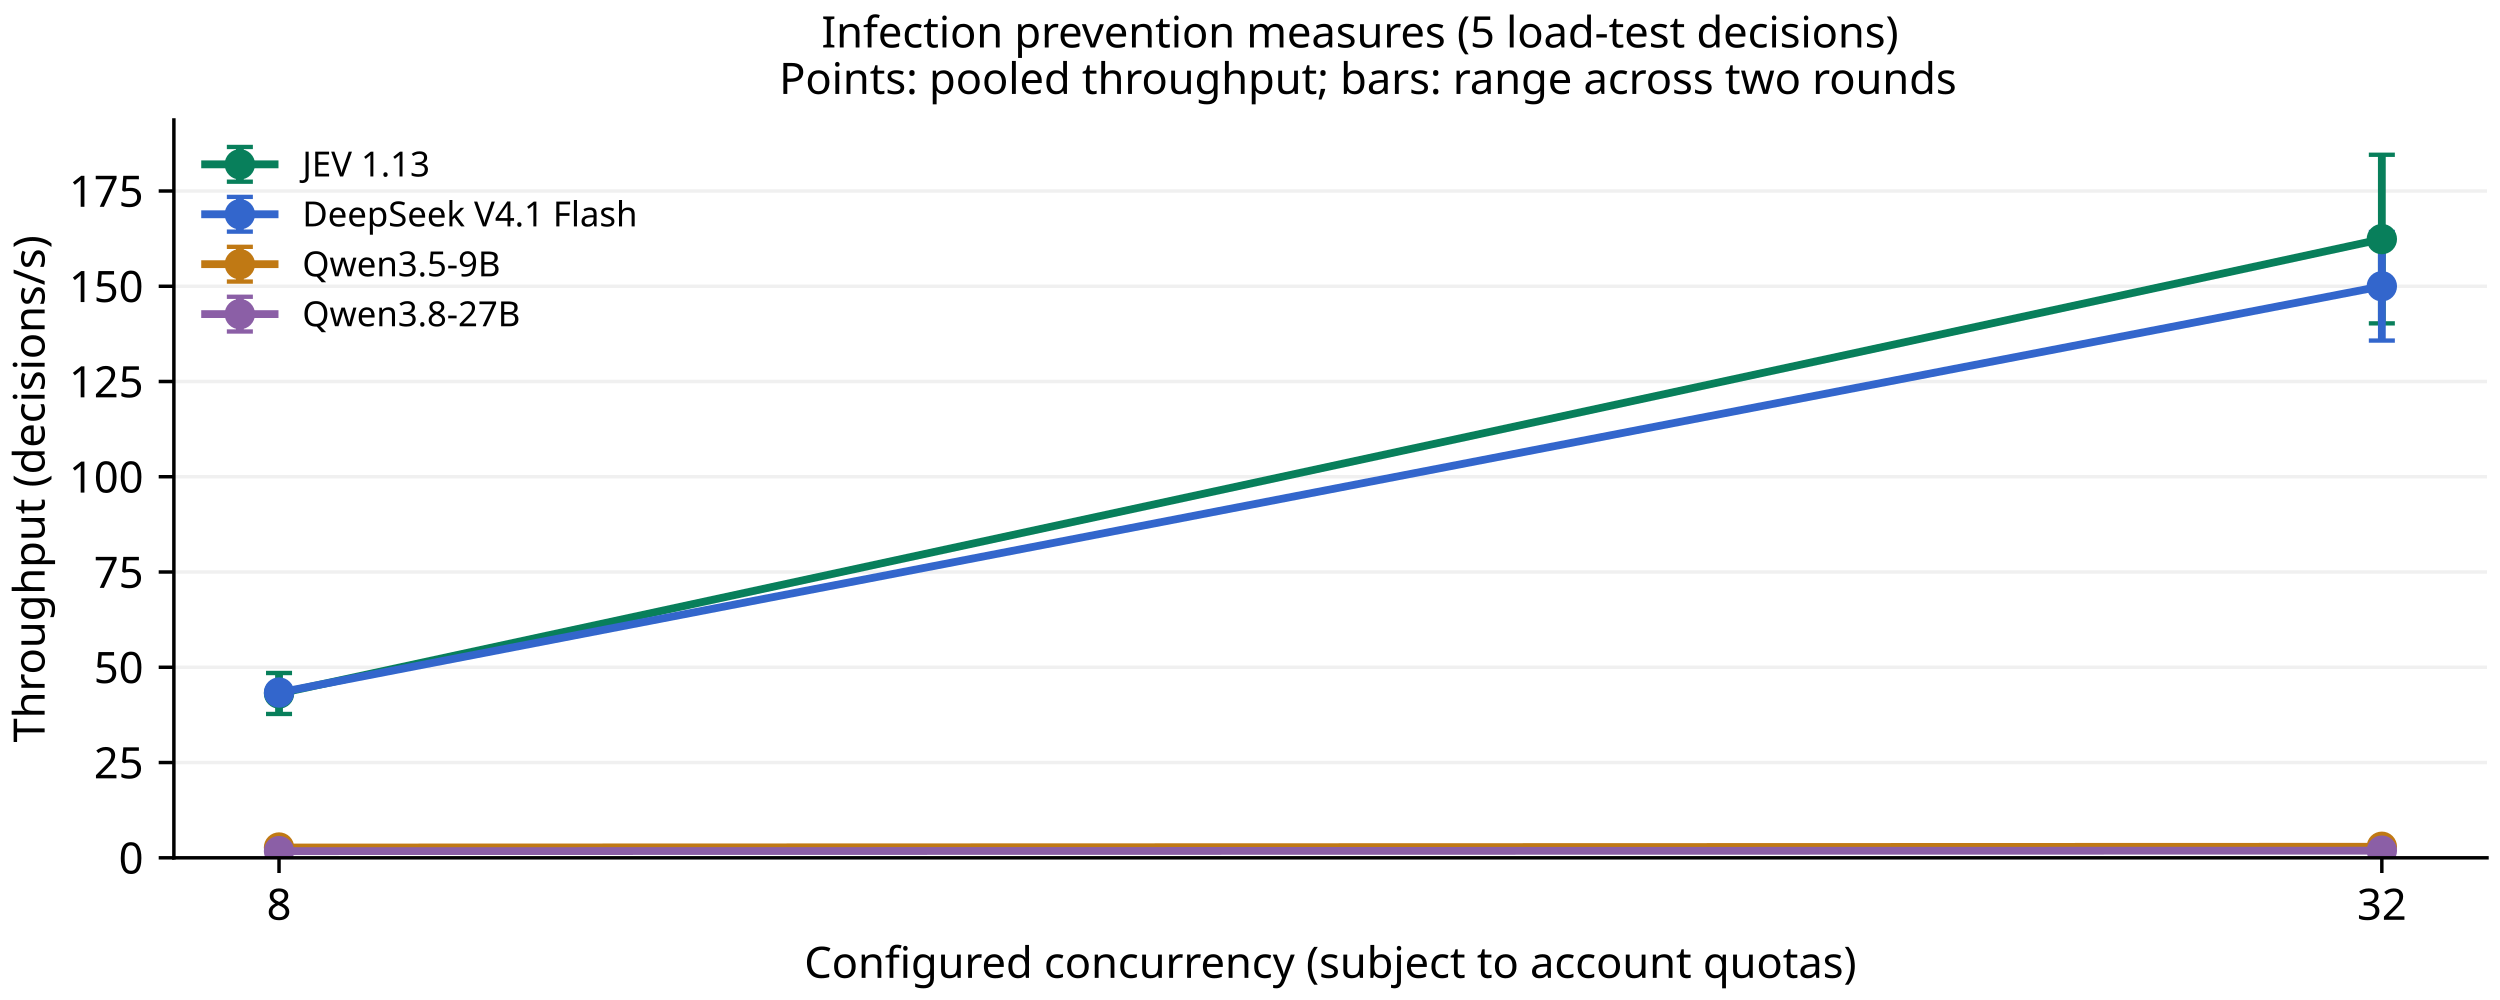
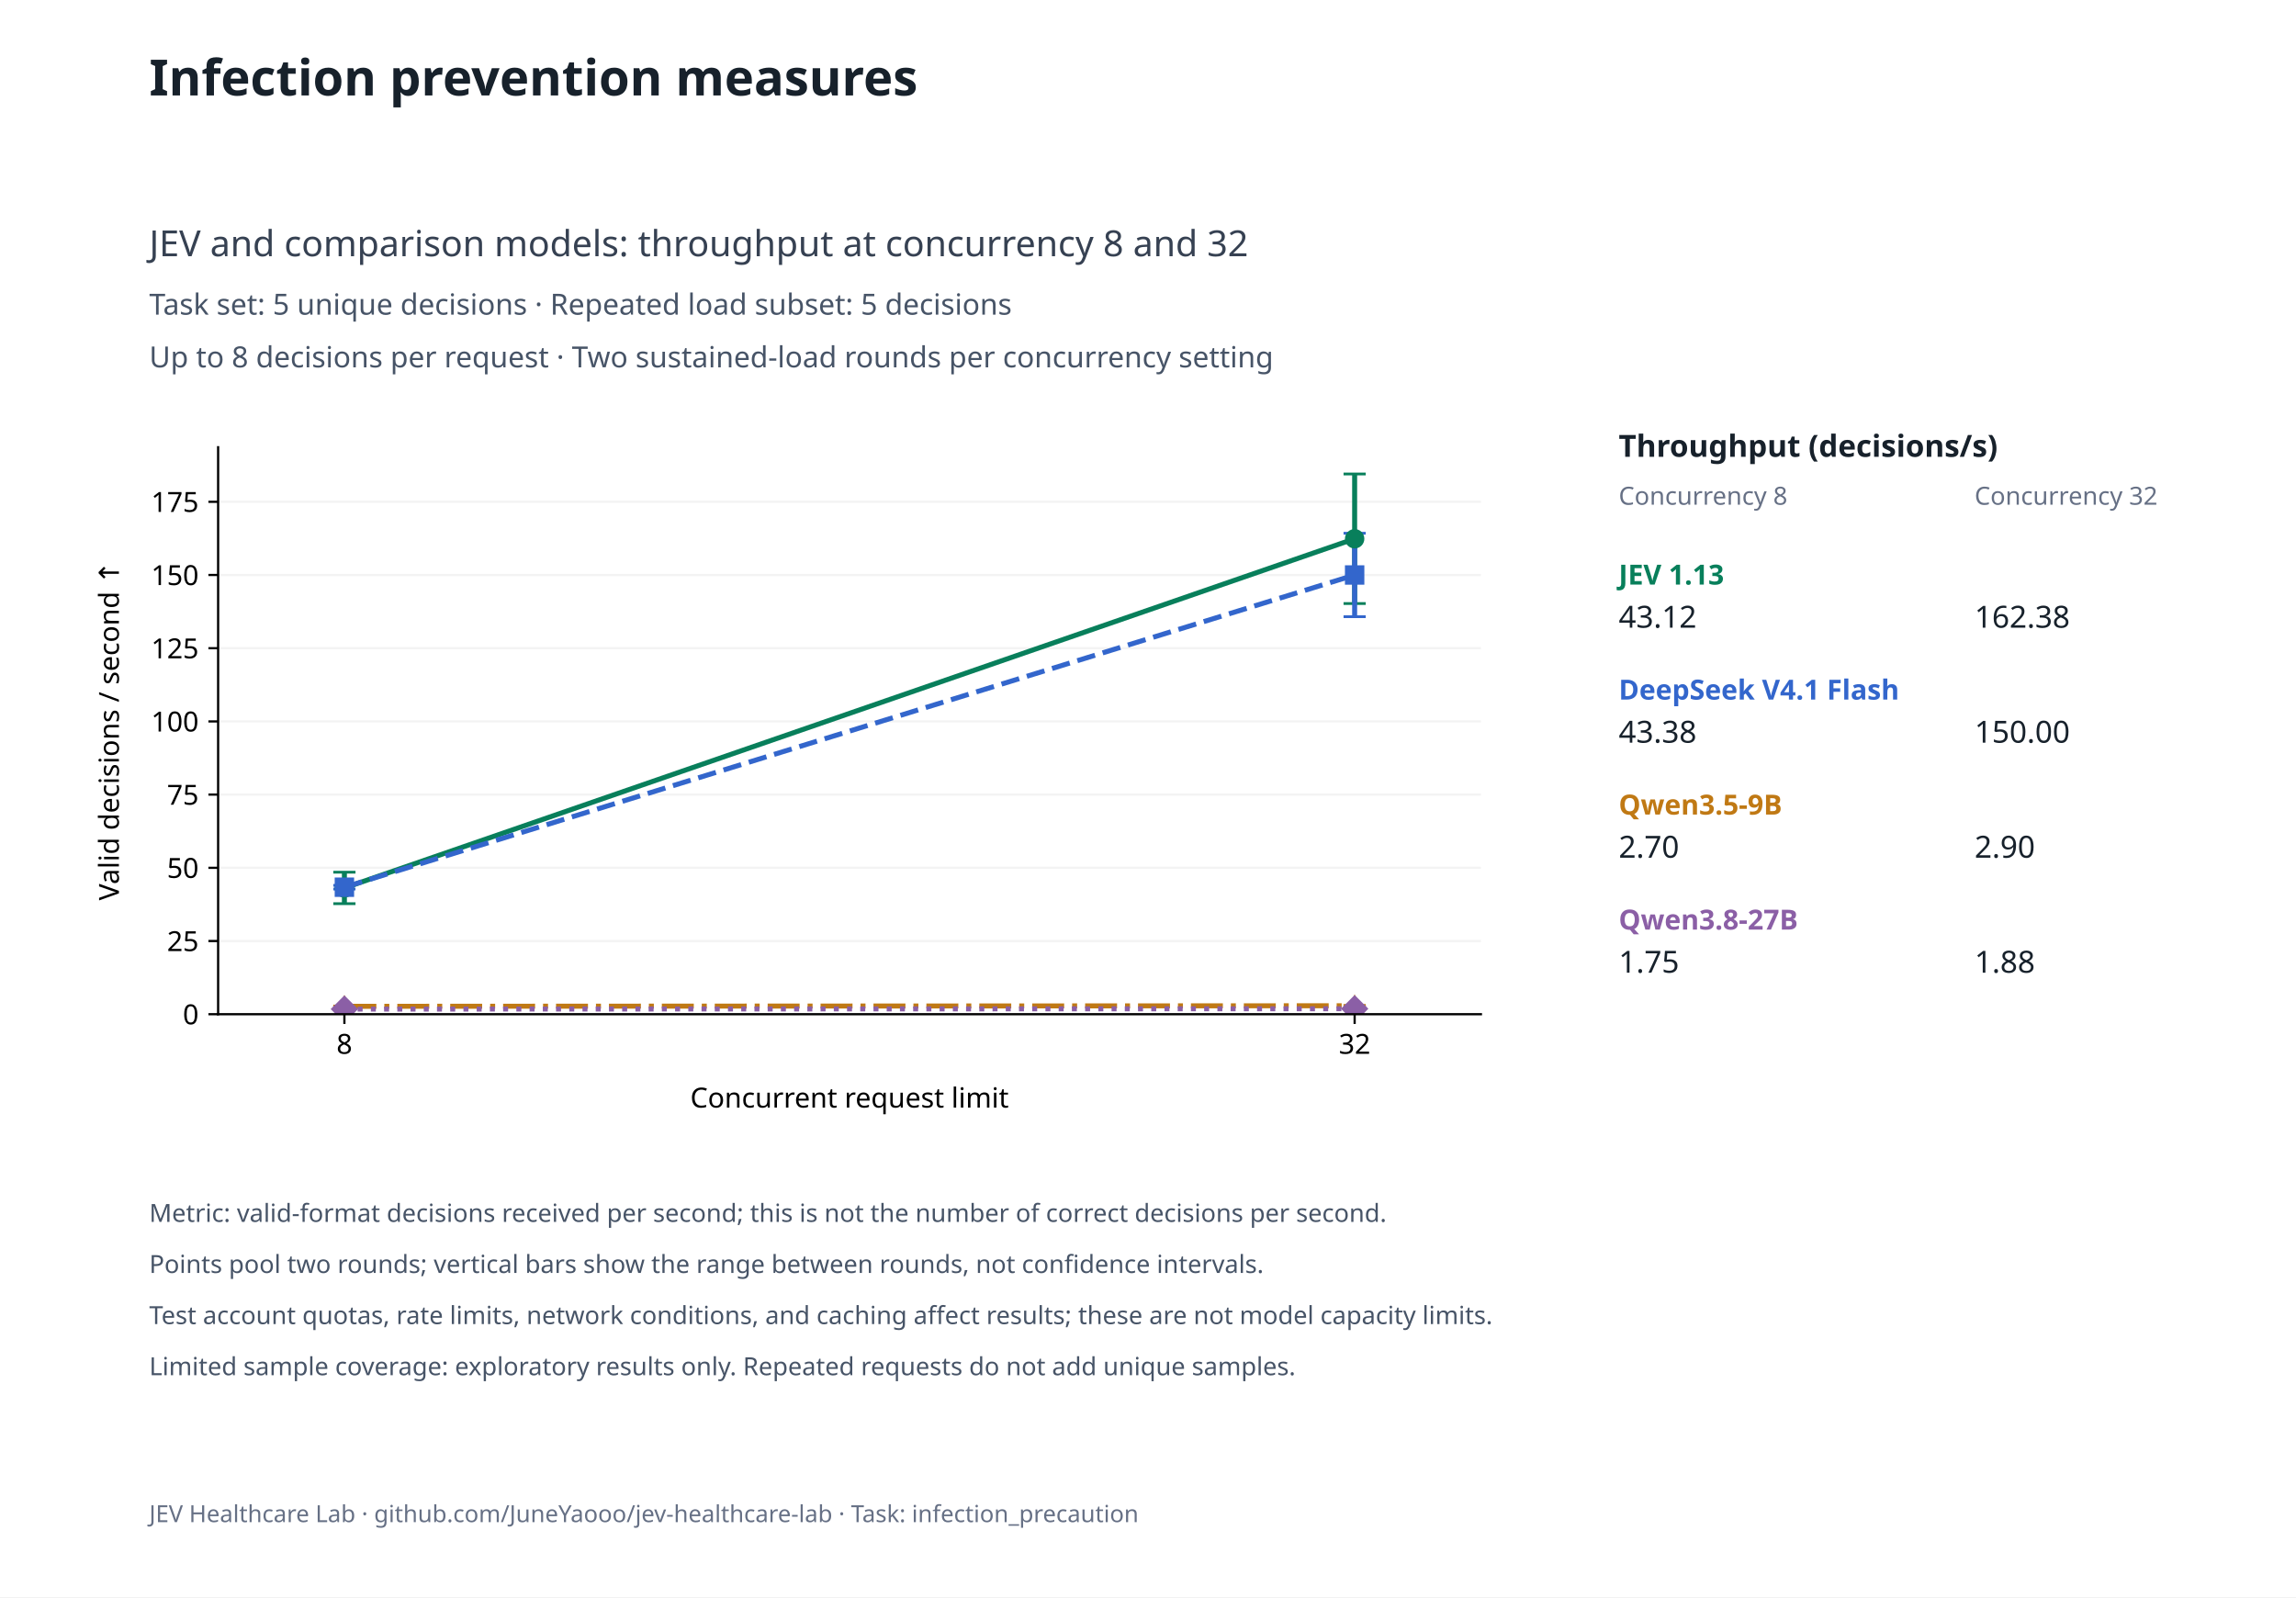
- <svg xmlns="http://www.w3.org/2000/svg" xmlns:xlink="http://www.w3.org/1999/xlink" width="576pt" height="230.4pt" viewBox="0 0 576 230.4" version="1.1">
+ <svg xmlns="http://www.w3.org/2000/svg" xmlns:xlink="http://www.w3.org/1999/xlink" width="828pt" height="576pt" viewBox="0 0 828 576" version="1.1">
  <defs>
    <style type="text/css">*{stroke-linejoin: round; stroke-linecap: butt}</style>
  </defs>
  <g id="figure_1">
    <g id="patch_1">
-       <path d="M 0 230.4 L 576 230.4 L 576 0 L 0 0 z " style="fill: #ffffff" />
+       <path d="M 0 576 L 828 576 L 828 0 L 0 0 z " style="fill: #ffffff" />
    </g>
    <g id="axes_1">
      <g id="patch_2">
-         <path d="M 40.063 197.64 L 573 197.64 L 573 27.638 L 40.063 27.638 z " style="fill: #ffffff" />
+         <path d="M 78.66 365.76 L 534.06 365.76 L 534.06 161.28 L 78.66 161.28 z " style="fill: #ffffff" />
      </g>
      <g id="matplotlib.axis_1">
        <g id="xtick_1">
          <g id="line2d_1">
            <defs>
-               <path id="m70894ef252" d="M 0 0 L 0 3.5 " style="stroke: #000000; stroke-width: 0.8" />
+               <path id="m8e0ed60542" d="M 0 0 L 0 3.5 " style="stroke: #000000; stroke-width: 0.8" />
            </defs>
            <g>
-               <use xlink:href="#m70894ef252" x="64.288" y="197.64" style="stroke: #000000; stroke-width: 0.8" />
+               <use xlink:href="#m8e0ed60542" x="124.2" y="365.76" style="stroke: #000000; stroke-width: 0.8" />
            </g>
          </g>
          <g id="text_1">
-             <text style="font-size: 10px; font-family: 'Arial Unicode MS'; text-anchor: middle" x="64.288" y="211.92" transform="rotate(-0 64.28771 211.9199)">8</text>
+             <text style="font-size: 10px; font-family: 'Arial Unicode MS'; text-anchor: middle" x="124.2" y="380.04" transform="rotate(-0 124.2 380.0403)">8</text>
          </g>
        </g>
        <g id="xtick_2">
          <g id="line2d_2">
            <g>
-               <use xlink:href="#m70894ef252" x="548.775" y="197.64" style="stroke: #000000; stroke-width: 0.8" />
+               <use xlink:href="#m8e0ed60542" x="488.52" y="365.76" style="stroke: #000000; stroke-width: 0.8" />
            </g>
          </g>
          <g id="text_2">
-             <text style="font-size: 10px; font-family: 'Arial Unicode MS'; text-anchor: middle" x="548.775" y="211.92" transform="rotate(-0 548.7754 211.9199)">32</text>
+             <text style="font-size: 10px; font-family: 'Arial Unicode MS'; text-anchor: middle" x="488.52" y="380.04" transform="rotate(-0 488.52 380.0403)">32</text>
          </g>
        </g>
        <g id="text_3">
-           <text style="font-size: 10px; font-family: 'Arial Unicode MS'; text-anchor: middle" x="306.532" y="225.3" transform="rotate(-0 306.5315 225.2998)">Configured concurrency (subject to account quotas)</text>
+           <text style="font-size: 10px; font-family: 'Arial Unicode MS'; text-anchor: middle" x="306.36" y="399.42" transform="rotate(-0 306.36 399.4202)">Concurrent request limit</text>
        </g>
      </g>
      <g id="matplotlib.axis_2">
        <g id="ytick_1">
          <g id="line2d_3">
-             <path d="M 40.063 197.64 L 573 197.64 " clip-path="url(#pd987139b87)" style="fill: none; stroke: #b0b0b0; stroke-opacity: 0.18; stroke-width: 0.8; stroke-linecap: square" />
+             <path d="M 78.66 365.76 L 534.06 365.76 " clip-path="url(#pffff6d3450)" style="fill: none; stroke: #b0b0b0; stroke-opacity: 0.16; stroke-width: 0.8; stroke-linecap: square" />
          </g>
          <g id="line2d_4">
            <defs>
-               <path id="m6ce5c34b45" d="M 0 0 L -3.5 0 " style="stroke: #000000; stroke-width: 0.8" />
+               <path id="m346a5e330f" d="M 0 0 L -3.5 0 " style="stroke: #000000; stroke-width: 0.8" />
            </defs>
            <g>
-               <use xlink:href="#m6ce5c34b45" x="40.063" y="197.64" style="stroke: #000000; stroke-width: 0.8" />
+               <use xlink:href="#m346a5e330f" x="78.66" y="365.76" style="stroke: #000000; stroke-width: 0.8" />
            </g>
          </g>
          <g id="text_4">
-             <text style="font-size: 10px; font-family: 'Arial Unicode MS'; text-anchor: end" x="33.063" y="201.28" transform="rotate(-0 33.06333 201.2797)">0</text>
+             <text style="font-size: 10px; font-family: 'Arial Unicode MS'; text-anchor: end" x="71.66" y="369.4" transform="rotate(-0 71.66 369.4001)">0</text>
          </g>
        </g>
        <g id="ytick_2">
          <g id="line2d_5">
-             <path d="M 40.063 175.691 L 573 175.691 " clip-path="url(#pd987139b87)" style="fill: none; stroke: #b0b0b0; stroke-opacity: 0.18; stroke-width: 0.8; stroke-linecap: square" />
+             <path d="M 78.66 339.36 L 534.06 339.36 " clip-path="url(#pffff6d3450)" style="fill: none; stroke: #b0b0b0; stroke-opacity: 0.16; stroke-width: 0.8; stroke-linecap: square" />
          </g>
          <g id="line2d_6">
            <g>
-               <use xlink:href="#m6ce5c34b45" x="40.063" y="175.691" style="stroke: #000000; stroke-width: 0.8" />
+               <use xlink:href="#m346a5e330f" x="78.66" y="339.36" style="stroke: #000000; stroke-width: 0.8" />
            </g>
          </g>
          <g id="text_5">
-             <text style="font-size: 10px; font-family: 'Arial Unicode MS'; text-anchor: end" x="33.063" y="179.331" transform="rotate(-0 33.06333 179.3313)">25</text>
+             <text style="font-size: 10px; font-family: 'Arial Unicode MS'; text-anchor: end" x="71.66" y="343" transform="rotate(-0 71.66 343.0003)">25</text>
          </g>
        </g>
        <g id="ytick_3">
          <g id="line2d_7">
-             <path d="M 40.063 153.743 L 573 153.743 " clip-path="url(#pd987139b87)" style="fill: none; stroke: #b0b0b0; stroke-opacity: 0.18; stroke-width: 0.8; stroke-linecap: square" />
+             <path d="M 78.66 312.96 L 534.06 312.96 " clip-path="url(#pffff6d3450)" style="fill: none; stroke: #b0b0b0; stroke-opacity: 0.16; stroke-width: 0.8; stroke-linecap: square" />
          </g>
          <g id="line2d_8">
            <g>
-               <use xlink:href="#m6ce5c34b45" x="40.063" y="153.743" style="stroke: #000000; stroke-width: 0.8" />
+               <use xlink:href="#m346a5e330f" x="78.66" y="312.96" style="stroke: #000000; stroke-width: 0.8" />
            </g>
          </g>
          <g id="text_6">
-             <text style="font-size: 10px; font-family: 'Arial Unicode MS'; text-anchor: end" x="33.063" y="157.383" transform="rotate(-0 33.06333 157.383)">50</text>
+             <text style="font-size: 10px; font-family: 'Arial Unicode MS'; text-anchor: end" x="71.66" y="316.6" transform="rotate(-0 71.66 316.6004)">50</text>
          </g>
        </g>
        <g id="ytick_4">
          <g id="line2d_9">
-             <path d="M 40.063 131.794 L 573 131.794 " clip-path="url(#pd987139b87)" style="fill: none; stroke: #b0b0b0; stroke-opacity: 0.18; stroke-width: 0.8; stroke-linecap: square" />
+             <path d="M 78.66 286.56 L 534.06 286.56 " clip-path="url(#pffff6d3450)" style="fill: none; stroke: #b0b0b0; stroke-opacity: 0.16; stroke-width: 0.8; stroke-linecap: square" />
          </g>
          <g id="line2d_10">
            <g>
-               <use xlink:href="#m6ce5c34b45" x="40.063" y="131.794" style="stroke: #000000; stroke-width: 0.8" />
+               <use xlink:href="#m346a5e330f" x="78.66" y="286.56" style="stroke: #000000; stroke-width: 0.8" />
            </g>
          </g>
          <g id="text_7">
-             <text style="font-size: 10px; font-family: 'Arial Unicode MS'; text-anchor: end" x="33.063" y="135.435" transform="rotate(-0 33.06333 135.4346)">75</text>
+             <text style="font-size: 10px; font-family: 'Arial Unicode MS'; text-anchor: end" x="71.66" y="290.201" transform="rotate(-0 71.66 290.2006)">75</text>
          </g>
        </g>
        <g id="ytick_5">
          <g id="line2d_11">
-             <path d="M 40.063 109.846 L 573 109.846 " clip-path="url(#pd987139b87)" style="fill: none; stroke: #b0b0b0; stroke-opacity: 0.18; stroke-width: 0.8; stroke-linecap: square" />
+             <path d="M 78.66 260.161 L 534.06 260.161 " clip-path="url(#pffff6d3450)" style="fill: none; stroke: #b0b0b0; stroke-opacity: 0.16; stroke-width: 0.8; stroke-linecap: square" />
          </g>
          <g id="line2d_12">
            <g>
-               <use xlink:href="#m6ce5c34b45" x="40.063" y="109.846" style="stroke: #000000; stroke-width: 0.8" />
+               <use xlink:href="#m346a5e330f" x="78.66" y="260.161" style="stroke: #000000; stroke-width: 0.8" />
            </g>
          </g>
          <g id="text_8">
-             <text style="font-size: 10px; font-family: 'Arial Unicode MS'; text-anchor: end" x="33.063" y="113.486" transform="rotate(-0 33.06333 113.4862)">100</text>
+             <text style="font-size: 10px; font-family: 'Arial Unicode MS'; text-anchor: end" x="71.66" y="263.801" transform="rotate(-0 71.66 263.8008)">100</text>
          </g>
        </g>
        <g id="ytick_6">
          <g id="line2d_13">
-             <path d="M 40.063 87.898 L 573 87.898 " clip-path="url(#pd987139b87)" style="fill: none; stroke: #b0b0b0; stroke-opacity: 0.18; stroke-width: 0.8; stroke-linecap: square" />
+             <path d="M 78.66 233.761 L 534.06 233.761 " clip-path="url(#pffff6d3450)" style="fill: none; stroke: #b0b0b0; stroke-opacity: 0.16; stroke-width: 0.8; stroke-linecap: square" />
          </g>
          <g id="line2d_14">
            <g>
-               <use xlink:href="#m6ce5c34b45" x="40.063" y="87.898" style="stroke: #000000; stroke-width: 0.8" />
+               <use xlink:href="#m346a5e330f" x="78.66" y="233.761" style="stroke: #000000; stroke-width: 0.8" />
            </g>
          </g>
          <g id="text_9">
-             <text style="font-size: 10px; font-family: 'Arial Unicode MS'; text-anchor: end" x="33.063" y="91.538" transform="rotate(-0 33.06333 91.53778)">125</text>
+             <text style="font-size: 10px; font-family: 'Arial Unicode MS'; text-anchor: end" x="71.66" y="237.401" transform="rotate(-0 71.66 237.4009)">125</text>
          </g>
        </g>
        <g id="ytick_7">
          <g id="line2d_15">
-             <path d="M 40.063 65.949 L 573 65.949 " clip-path="url(#pd987139b87)" style="fill: none; stroke: #b0b0b0; stroke-opacity: 0.18; stroke-width: 0.8; stroke-linecap: square" />
+             <path d="M 78.66 207.361 L 534.06 207.361 " clip-path="url(#pffff6d3450)" style="fill: none; stroke: #b0b0b0; stroke-opacity: 0.16; stroke-width: 0.8; stroke-linecap: square" />
          </g>
          <g id="line2d_16">
            <g>
-               <use xlink:href="#m6ce5c34b45" x="40.063" y="65.949" style="stroke: #000000; stroke-width: 0.8" />
+               <use xlink:href="#m346a5e330f" x="78.66" y="207.361" style="stroke: #000000; stroke-width: 0.8" />
            </g>
          </g>
          <g id="text_10">
-             <text style="font-size: 10px; font-family: 'Arial Unicode MS'; text-anchor: end" x="33.063" y="69.589" transform="rotate(-0 33.06333 69.58938)">150</text>
+             <text style="font-size: 10px; font-family: 'Arial Unicode MS'; text-anchor: end" x="71.66" y="211.001" transform="rotate(-0 71.66 211.0011)">150</text>
          </g>
        </g>
        <g id="ytick_8">
          <g id="line2d_17">
-             <path d="M 40.063 44.001 L 573 44.001 " clip-path="url(#pd987139b87)" style="fill: none; stroke: #b0b0b0; stroke-opacity: 0.18; stroke-width: 0.8; stroke-linecap: square" />
+             <path d="M 78.66 180.961 L 534.06 180.961 " clip-path="url(#pffff6d3450)" style="fill: none; stroke: #b0b0b0; stroke-opacity: 0.16; stroke-width: 0.8; stroke-linecap: square" />
          </g>
          <g id="line2d_18">
            <g>
-               <use xlink:href="#m6ce5c34b45" x="40.063" y="44.001" style="stroke: #000000; stroke-width: 0.8" />
+               <use xlink:href="#m346a5e330f" x="78.66" y="180.961" style="stroke: #000000; stroke-width: 0.8" />
            </g>
          </g>
          <g id="text_11">
-             <text style="font-size: 10px; font-family: 'Arial Unicode MS'; text-anchor: end" x="33.063" y="47.641" transform="rotate(-0 33.06333 47.64099)">175</text>
+             <text style="font-size: 10px; font-family: 'Arial Unicode MS'; text-anchor: end" x="71.66" y="184.601" transform="rotate(-0 71.66 184.6012)">175</text>
          </g>
        </g>
        <g id="text_12">
-           <text style="font-size: 10px; font-family: 'Arial Unicode MS'; text-anchor: middle" x="10.281" y="112.639" transform="rotate(-90 10.28051 112.639)">Throughput (decisions/s)</text>
+           <text style="font-size: 10px; font-family: 'Arial Unicode MS'; text-anchor: middle" x="42.878" y="263.52" transform="rotate(-90 42.87758 263.52)">Valid decisions / second ↑</text>
        </g>
      </g>
      <g id="LineCollection_1">
-         <path d="M 64.288 164.498 L 64.288 155.06 " clip-path="url(#pd987139b87)" style="fill: none; stroke: #087f5b; stroke-width: 1.8" />
-         <path d="M 548.775 74.509 L 548.775 35.66 " clip-path="url(#pd987139b87)" style="fill: none; stroke: #087f5b; stroke-width: 1.8" />
+         <path d="M 124.2 325.896 L 124.2 314.544 " clip-path="url(#pffff6d3450)" style="fill: none; stroke: #087f5b; stroke-width: 1.8" />
+         <path d="M 488.52 217.657 L 488.52 170.929 " clip-path="url(#pffff6d3450)" style="fill: none; stroke: #087f5b; stroke-width: 1.8" />
      </g>
      <g id="line2d_19">
        <defs>
-           <path id="mf91435da93" d="M 3 0 L -3 -0 " style="stroke: #087f5b" />
-         </defs>
-         <g clip-path="url(#pd987139b87)">
-           <use xlink:href="#mf91435da93" x="64.288" y="164.498" style="fill: #087f5b; stroke: #087f5b" />
-           <use xlink:href="#mf91435da93" x="548.775" y="74.509" style="fill: #087f5b; stroke: #087f5b" />
+           <path id="m57e43f21d7" d="M 4 0 L -4 -0 " style="stroke: #087f5b" />
+         </defs>
+         <g clip-path="url(#pffff6d3450)">
+           <use xlink:href="#m57e43f21d7" x="124.2" y="325.896" style="fill: #087f5b; stroke: #087f5b" />
+           <use xlink:href="#m57e43f21d7" x="488.52" y="217.657" style="fill: #087f5b; stroke: #087f5b" />
        </g>
      </g>
      <g id="line2d_20">
-         <g clip-path="url(#pd987139b87)">
-           <use xlink:href="#mf91435da93" x="64.288" y="155.06" style="fill: #087f5b; stroke: #087f5b" />
-           <use xlink:href="#mf91435da93" x="548.775" y="35.66" style="fill: #087f5b; stroke: #087f5b" />
+         <g clip-path="url(#pffff6d3450)">
+           <use xlink:href="#m57e43f21d7" x="124.2" y="314.544" style="fill: #087f5b; stroke: #087f5b" />
+           <use xlink:href="#m57e43f21d7" x="488.52" y="170.929" style="fill: #087f5b; stroke: #087f5b" />
        </g>
      </g>
      <g id="LineCollection_2">
-         <path d="M 64.288 160.108 L 64.288 159.01 " clip-path="url(#pd987139b87)" style="fill: none; stroke: #3366cc; stroke-width: 1.8" />
-         <path d="M 548.775 78.46 L 548.775 53.439 " clip-path="url(#pd987139b87)" style="fill: none; stroke: #3366cc; stroke-width: 1.8" />
+         <path d="M 124.2 320.616 L 124.2 319.296 " clip-path="url(#pffff6d3450)" style="fill: none; stroke: #3366cc; stroke-width: 1.8" />
+         <path d="M 488.52 222.409 L 488.52 192.313 " clip-path="url(#pffff6d3450)" style="fill: none; stroke: #3366cc; stroke-width: 1.8" />
      </g>
      <g id="line2d_21">
        <defs>
-           <path id="m45632b8519" d="M 3 0 L -3 -0 " style="stroke: #3366cc" />
-         </defs>
-         <g clip-path="url(#pd987139b87)">
-           <use xlink:href="#m45632b8519" x="64.288" y="160.108" style="fill: #3366cc; stroke: #3366cc" />
-           <use xlink:href="#m45632b8519" x="548.775" y="78.46" style="fill: #3366cc; stroke: #3366cc" />
+           <path id="m2f074e4fcb" d="M 4 0 L -4 -0 " style="stroke: #3366cc" />
+         </defs>
+         <g clip-path="url(#pffff6d3450)">
+           <use xlink:href="#m2f074e4fcb" x="124.2" y="320.616" style="fill: #3366cc; stroke: #3366cc" />
+           <use xlink:href="#m2f074e4fcb" x="488.52" y="222.409" style="fill: #3366cc; stroke: #3366cc" />
        </g>
      </g>
      <g id="line2d_22">
-         <g clip-path="url(#pd987139b87)">
-           <use xlink:href="#m45632b8519" x="64.288" y="159.01" style="fill: #3366cc; stroke: #3366cc" />
-           <use xlink:href="#m45632b8519" x="548.775" y="53.439" style="fill: #3366cc; stroke: #3366cc" />
+         <g clip-path="url(#pffff6d3450)">
+           <use xlink:href="#m2f074e4fcb" x="124.2" y="319.296" style="fill: #3366cc; stroke: #3366cc" />
+           <use xlink:href="#m2f074e4fcb" x="488.52" y="192.313" style="fill: #3366cc; stroke: #3366cc" />
        </g>
      </g>
      <g id="LineCollection_3">
-         <path d="M 64.288 195.357 L 64.288 195.181 " clip-path="url(#pd987139b87)" style="fill: none; stroke: #c07914; stroke-width: 1.8" />
-         <path d="M 548.775 195.181 L 548.775 195.006 " clip-path="url(#pd987139b87)" style="fill: none; stroke: #c07914; stroke-width: 1.8" />
+         <path d="M 124.2 363.014 L 124.2 362.803 " clip-path="url(#pffff6d3450)" style="fill: none; stroke: #c07914; stroke-width: 1.8" />
+         <path d="M 488.52 362.803 L 488.52 362.592 " clip-path="url(#pffff6d3450)" style="fill: none; stroke: #c07914; stroke-width: 1.8" />
      </g>
      <g id="line2d_23">
        <defs>
-           <path id="m7216f66f61" d="M 3 0 L -3 -0 " style="stroke: #c07914" />
-         </defs>
-         <g clip-path="url(#pd987139b87)">
-           <use xlink:href="#m7216f66f61" x="64.288" y="195.357" style="fill: #c07914; stroke: #c07914" />
-           <use xlink:href="#m7216f66f61" x="548.775" y="195.181" style="fill: #c07914; stroke: #c07914" />
+           <path id="me197558a9c" d="M 4 0 L -4 -0 " style="stroke: #c07914" />
+         </defs>
+         <g clip-path="url(#pffff6d3450)">
+           <use xlink:href="#me197558a9c" x="124.2" y="363.014" style="fill: #c07914; stroke: #c07914" />
+           <use xlink:href="#me197558a9c" x="488.52" y="362.803" style="fill: #c07914; stroke: #c07914" />
        </g>
      </g>
      <g id="line2d_24">
-         <g clip-path="url(#pd987139b87)">
-           <use xlink:href="#m7216f66f61" x="64.288" y="195.181" style="fill: #c07914; stroke: #c07914" />
-           <use xlink:href="#m7216f66f61" x="548.775" y="195.006" style="fill: #c07914; stroke: #c07914" />
+         <g clip-path="url(#pffff6d3450)">
+           <use xlink:href="#me197558a9c" x="124.2" y="362.803" style="fill: #c07914; stroke: #c07914" />
+           <use xlink:href="#me197558a9c" x="488.52" y="362.592" style="fill: #c07914; stroke: #c07914" />
        </g>
      </g>
      <g id="LineCollection_4">
-         <path d="M 64.288 196.103 L 64.288 196.103 " clip-path="url(#pd987139b87)" style="fill: none; stroke: #8b5fa6; stroke-width: 1.8" />
-         <path d="M 548.775 196.103 L 548.775 195.884 " clip-path="url(#pd987139b87)" style="fill: none; stroke: #8b5fa6; stroke-width: 1.8" />
+         <path d="M 124.2 363.912 L 124.2 363.912 " clip-path="url(#pffff6d3450)" style="fill: none; stroke: #8b5fa6; stroke-width: 1.8" />
+         <path d="M 488.52 363.912 L 488.52 363.648 " clip-path="url(#pffff6d3450)" style="fill: none; stroke: #8b5fa6; stroke-width: 1.8" />
      </g>
      <g id="line2d_25">
        <defs>
-           <path id="mffcd1b3f01" d="M 3 0 L -3 -0 " style="stroke: #8b5fa6" />
-         </defs>
-         <g clip-path="url(#pd987139b87)">
-           <use xlink:href="#mffcd1b3f01" x="64.288" y="196.103" style="fill: #8b5fa6; stroke: #8b5fa6" />
-           <use xlink:href="#mffcd1b3f01" x="548.775" y="196.103" style="fill: #8b5fa6; stroke: #8b5fa6" />
+           <path id="m071d15d3a5" d="M 4 0 L -4 -0 " style="stroke: #8b5fa6" />
+         </defs>
+         <g clip-path="url(#pffff6d3450)">
+           <use xlink:href="#m071d15d3a5" x="124.2" y="363.912" style="fill: #8b5fa6; stroke: #8b5fa6" />
+           <use xlink:href="#m071d15d3a5" x="488.52" y="363.912" style="fill: #8b5fa6; stroke: #8b5fa6" />
        </g>
      </g>
      <g id="line2d_26">
-         <g clip-path="url(#pd987139b87)">
-           <use xlink:href="#mffcd1b3f01" x="64.288" y="196.103" style="fill: #8b5fa6; stroke: #8b5fa6" />
-           <use xlink:href="#mffcd1b3f01" x="548.775" y="195.884" style="fill: #8b5fa6; stroke: #8b5fa6" />
+         <g clip-path="url(#pffff6d3450)">
+           <use xlink:href="#m071d15d3a5" x="124.2" y="363.912" style="fill: #8b5fa6; stroke: #8b5fa6" />
+           <use xlink:href="#m071d15d3a5" x="488.52" y="363.648" style="fill: #8b5fa6; stroke: #8b5fa6" />
        </g>
      </g>
      <g id="line2d_27">
-         <path d="M 64.288 159.779 L 548.775 55.085 " clip-path="url(#pd987139b87)" style="fill: none; stroke: #087f5b; stroke-width: 1.8; stroke-linecap: square" />
-         <defs>
-           <path id="m6bc058c192" d="M 0 3 C 0.796 3 1.559 2.684 2.121 2.121 C 2.684 1.559 3 0.796 3 0 C 3 -0.796 2.684 -1.559 2.121 -2.121 C 1.559 -2.684 0.796 -3 0 -3 C -0.796 -3 -1.559 -2.684 -2.121 -2.121 C -2.684 -1.559 -3 -0.796 -3 0 C -3 0.796 -2.684 1.559 -2.121 2.121 C -1.559 2.684 -0.796 3 0 3 z " style="stroke: #087f5b" />
-         </defs>
-         <g clip-path="url(#pd987139b87)">
-           <use xlink:href="#m6bc058c192" x="64.288" y="159.779" style="fill: #087f5b; stroke: #087f5b" />
-           <use xlink:href="#m6bc058c192" x="548.775" y="55.085" style="fill: #087f5b; stroke: #087f5b" />
+         <path d="M 124.2 320.22 L 488.52 194.293 " clip-path="url(#pffff6d3450)" style="fill: none; stroke: #087f5b; stroke-width: 1.8; stroke-linecap: square" />
+         <defs>
+           <path id="m7d3b77364e" d="M 0 3 C 0.796 3 1.559 2.684 2.121 2.121 C 2.684 1.559 3 0.796 3 0 C 3 -0.796 2.684 -1.559 2.121 -2.121 C 1.559 -2.684 0.796 -3 0 -3 C -0.796 -3 -1.559 -2.684 -2.121 -2.121 C -2.684 -1.559 -3 -0.796 -3 0 C -3 0.796 -2.684 1.559 -2.121 2.121 C -1.559 2.684 -0.796 3 0 3 z " style="stroke: #087f5b" />
+         </defs>
+         <g clip-path="url(#pffff6d3450)">
+           <use xlink:href="#m7d3b77364e" x="124.2" y="320.22" style="fill: #087f5b; stroke: #087f5b" />
+           <use xlink:href="#m7d3b77364e" x="488.52" y="194.293" style="fill: #087f5b; stroke: #087f5b" />
        </g>
      </g>
      <g id="line2d_28">
-         <path d="M 64.288 159.559 L 548.775 65.949 " clip-path="url(#pd987139b87)" style="fill: none; stroke: #3366cc; stroke-width: 1.8; stroke-linecap: square" />
-         <defs>
-           <path id="m7a8e2cb4f4" d="M 0 3 C 0.796 3 1.559 2.684 2.121 2.121 C 2.684 1.559 3 0.796 3 0 C 3 -0.796 2.684 -1.559 2.121 -2.121 C 1.559 -2.684 0.796 -3 0 -3 C -0.796 -3 -1.559 -2.684 -2.121 -2.121 C -2.684 -1.559 -3 -0.796 -3 0 C -3 0.796 -2.684 1.559 -2.121 2.121 C -1.559 2.684 -0.796 3 0 3 z " style="stroke: #3366cc" />
-         </defs>
-         <g clip-path="url(#pd987139b87)">
-           <use xlink:href="#m7a8e2cb4f4" x="64.288" y="159.559" style="fill: #3366cc; stroke: #3366cc" />
-           <use xlink:href="#m7a8e2cb4f4" x="548.775" y="65.949" style="fill: #3366cc; stroke: #3366cc" />
+         <path d="M 124.2 319.956 L 488.52 207.361 " clip-path="url(#pffff6d3450)" style="fill: none; stroke-dasharray: 6.66,2.88; stroke-dashoffset: 0; stroke: #3366cc; stroke-width: 1.8" />
+         <defs>
+           <path id="m033c4f723c" d="M -3 3 L 3 3 L 3 -3 L -3 -3 z " style="stroke: #3366cc; stroke-linejoin: miter" />
+         </defs>
+         <g clip-path="url(#pffff6d3450)">
+           <use xlink:href="#m033c4f723c" x="124.2" y="319.956" style="fill: #3366cc; stroke: #3366cc; stroke-linejoin: miter" />
+           <use xlink:href="#m033c4f723c" x="488.52" y="207.361" style="fill: #3366cc; stroke: #3366cc; stroke-linejoin: miter" />
        </g>
      </g>
      <g id="line2d_29">
-         <path d="M 64.288 195.269 L 548.775 195.094 " clip-path="url(#pd987139b87)" style="fill: none; stroke: #c07914; stroke-width: 1.8; stroke-linecap: square" />
-         <defs>
-           <path id="m6139985792" d="M 0 3 C 0.796 3 1.559 2.684 2.121 2.121 C 2.684 1.559 3 0.796 3 0 C 3 -0.796 2.684 -1.559 2.121 -2.121 C 1.559 -2.684 0.796 -3 0 -3 C -0.796 -3 -1.559 -2.684 -2.121 -2.121 C -2.684 -1.559 -3 -0.796 -3 0 C -3 0.796 -2.684 1.559 -2.121 2.121 C -1.559 2.684 -0.796 3 0 3 z " style="stroke: #c07914" />
-         </defs>
-         <g clip-path="url(#pd987139b87)">
-           <use xlink:href="#m6139985792" x="64.288" y="195.269" style="fill: #c07914; stroke: #c07914" />
-           <use xlink:href="#m6139985792" x="548.775" y="195.094" style="fill: #c07914; stroke: #c07914" />
+         <path d="M 124.2 362.909 L 488.52 362.698 " clip-path="url(#pffff6d3450)" style="fill: none; stroke-dasharray: 11.52,2.88,1.8,2.88; stroke-dashoffset: 0; stroke: #c07914; stroke-width: 1.8" />
+         <defs>
+           <path id="mccd3e02677" d="M 0 -3 L -3 3 L 3 3 z " style="stroke: #c07914; stroke-linejoin: miter" />
+         </defs>
+         <g clip-path="url(#pffff6d3450)">
+           <use xlink:href="#mccd3e02677" x="124.2" y="362.909" style="fill: #c07914; stroke: #c07914; stroke-linejoin: miter" />
+           <use xlink:href="#mccd3e02677" x="488.52" y="362.698" style="fill: #c07914; stroke: #c07914; stroke-linejoin: miter" />
        </g>
      </g>
      <g id="line2d_30">
-         <path d="M 64.288 196.103 L 548.775 195.993 " clip-path="url(#pd987139b87)" style="fill: none; stroke: #8b5fa6; stroke-width: 1.8; stroke-linecap: square" />
-         <defs>
-           <path id="m652eb5eb43" d="M 0 3 C 0.796 3 1.559 2.684 2.121 2.121 C 2.684 1.559 3 0.796 3 0 C 3 -0.796 2.684 -1.559 2.121 -2.121 C 1.559 -2.684 0.796 -3 0 -3 C -0.796 -3 -1.559 -2.684 -2.121 -2.121 C -2.684 -1.559 -3 -0.796 -3 0 C -3 0.796 -2.684 1.559 -2.121 2.121 C -1.559 2.684 -0.796 3 0 3 z " style="stroke: #8b5fa6" />
-         </defs>
-         <g clip-path="url(#pd987139b87)">
-           <use xlink:href="#m652eb5eb43" x="64.288" y="196.103" style="fill: #8b5fa6; stroke: #8b5fa6" />
-           <use xlink:href="#m652eb5eb43" x="548.775" y="195.993" style="fill: #8b5fa6; stroke: #8b5fa6" />
+         <path d="M 124.2 363.912 L 488.52 363.78 " clip-path="url(#pffff6d3450)" style="fill: none; stroke-dasharray: 1.8,2.97; stroke-dashoffset: 0; stroke: #8b5fa6; stroke-width: 1.8" />
+         <defs>
+           <path id="mc3619ff71c" d="M -0 4.243 L 4.243 0 L 0 -4.243 L -4.243 -0 z " style="stroke: #8b5fa6; stroke-linejoin: miter" />
+         </defs>
+         <g clip-path="url(#pffff6d3450)">
+           <use xlink:href="#mc3619ff71c" x="124.2" y="363.912" style="fill: #8b5fa6; stroke: #8b5fa6; stroke-linejoin: miter" />
+           <use xlink:href="#mc3619ff71c" x="488.52" y="363.78" style="fill: #8b5fa6; stroke: #8b5fa6; stroke-linejoin: miter" />
        </g>
      </g>
      <g id="patch_3">
-         <path d="M 40.063 197.64 L 40.063 27.638 " style="fill: none; stroke: #000000; stroke-width: 0.8; stroke-linejoin: miter; stroke-linecap: square" />
+         <path d="M 78.66 365.76 L 78.66 161.28 " style="fill: none; stroke: #000000; stroke-width: 0.8; stroke-linejoin: miter; stroke-linecap: square" />
      </g>
      <g id="patch_4">
-         <path d="M 40.063 197.64 L 573 197.64 " style="fill: none; stroke: #000000; stroke-width: 0.8; stroke-linejoin: miter; stroke-linecap: square" />
-       </g>
-       <g id="text_13">
-         <text style="font-size: 10px; font-family: 'Arial Unicode MS'" transform="translate(189.2573 10.93969)">Infection prevention measures (5 load-test decisions)</text>
-         <text style="font-size: 10px; font-family: 'Arial Unicode MS'" transform="translate(179.5198 21.63833)">Points: pooled throughput; bars: range across two rounds</text>
-       </g>
-       <g id="legend_1">
-         <g id="LineCollection_5">
-           <path d="M 55.263 41.863 L 55.263 33.863 " style="fill: none; stroke: #087f5b; stroke-width: 1.8" />
-         </g>
-         <g id="line2d_31">
-           <g>
-             <use xlink:href="#mf91435da93" x="55.263" y="41.863" style="fill: #087f5b; stroke: #087f5b" />
-           </g>
-         </g>
-         <g id="line2d_32">
-           <g>
-             <use xlink:href="#mf91435da93" x="55.263" y="33.863" style="fill: #087f5b; stroke: #087f5b" />
-           </g>
-         </g>
-         <g id="line2d_33">
-           <path d="M 47.263 37.863 L 63.263 37.863 " style="fill: none; stroke: #087f5b; stroke-width: 1.8; stroke-linecap: square" />
-         </g>
-         <g id="line2d_34">
-           <g>
-             <use xlink:href="#m6bc058c192" x="55.263" y="37.863" style="fill: #087f5b; stroke: #087f5b" />
-           </g>
-         </g>
-         <g id="text_14">
-           <text style="font-size: 8px; font-family: 'Arial Unicode MS'; text-anchor: start" x="69.663" y="40.663" transform="rotate(-0 69.66333 40.66255)">JEV 1.13</text>
-         </g>
-         <g id="LineCollection_6">
-           <path d="M 55.263 53.366 L 55.263 45.366 " style="fill: none; stroke: #3366cc; stroke-width: 1.8" />
-         </g>
-         <g id="line2d_35">
-           <g>
-             <use xlink:href="#m45632b8519" x="55.263" y="53.366" style="fill: #3366cc; stroke: #3366cc" />
-           </g>
-         </g>
-         <g id="line2d_36">
-           <g>
-             <use xlink:href="#m45632b8519" x="55.263" y="45.366" style="fill: #3366cc; stroke: #3366cc" />
-           </g>
-         </g>
-         <g id="line2d_37">
-           <path d="M 47.263 49.366 L 63.263 49.366 " style="fill: none; stroke: #3366cc; stroke-width: 1.8; stroke-linecap: square" />
-         </g>
-         <g id="line2d_38">
-           <g>
-             <use xlink:href="#m7a8e2cb4f4" x="55.263" y="49.366" style="fill: #3366cc; stroke: #3366cc" />
-           </g>
-         </g>
-         <g id="text_15">
-           <text style="font-size: 8px; font-family: 'Arial Unicode MS'; text-anchor: start" x="69.663" y="52.166" transform="rotate(-0 69.66333 52.16645)">DeepSeek V4.1 Flash</text>
-         </g>
-         <g id="LineCollection_7">
-           <path d="M 55.263 64.87 L 55.263 56.87 " style="fill: none; stroke: #c07914; stroke-width: 1.8" />
-         </g>
-         <g id="line2d_39">
-           <g>
-             <use xlink:href="#m7216f66f61" x="55.263" y="64.87" style="fill: #c07914; stroke: #c07914" />
-           </g>
-         </g>
-         <g id="line2d_40">
-           <g>
-             <use xlink:href="#m7216f66f61" x="55.263" y="56.87" style="fill: #c07914; stroke: #c07914" />
-           </g>
-         </g>
-         <g id="line2d_41">
-           <path d="M 47.263 60.87 L 63.263 60.87 " style="fill: none; stroke: #c07914; stroke-width: 1.8; stroke-linecap: square" />
-         </g>
-         <g id="line2d_42">
-           <g>
-             <use xlink:href="#m6139985792" x="55.263" y="60.87" style="fill: #c07914; stroke: #c07914" />
-           </g>
-         </g>
-         <g id="text_16">
-           <text style="font-size: 8px; font-family: 'Arial Unicode MS'; text-anchor: start" x="69.663" y="63.67" transform="rotate(-0 69.66333 63.67036)">Qwen3.5-9B</text>
-         </g>
-         <g id="LineCollection_8">
-           <path d="M 55.263 76.374 L 55.263 68.374 " style="fill: none; stroke: #8b5fa6; stroke-width: 1.8" />
-         </g>
-         <g id="line2d_43">
-           <g>
-             <use xlink:href="#mffcd1b3f01" x="55.263" y="76.374" style="fill: #8b5fa6; stroke: #8b5fa6" />
-           </g>
-         </g>
-         <g id="line2d_44">
-           <g>
-             <use xlink:href="#mffcd1b3f01" x="55.263" y="68.374" style="fill: #8b5fa6; stroke: #8b5fa6" />
-           </g>
-         </g>
-         <g id="line2d_45">
-           <path d="M 47.263 72.374 L 63.263 72.374 " style="fill: none; stroke: #8b5fa6; stroke-width: 1.8; stroke-linecap: square" />
-         </g>
-         <g id="line2d_46">
-           <g>
-             <use xlink:href="#m652eb5eb43" x="55.263" y="72.374" style="fill: #8b5fa6; stroke: #8b5fa6" />
-           </g>
-         </g>
-         <g id="text_17">
-           <text style="font-size: 8px; font-family: 'Arial Unicode MS'; text-anchor: start" x="69.663" y="75.174" transform="rotate(-0 69.66333 75.17426)">Qwen3.8-27B</text>
-         </g>
-       </g>
+         <path d="M 78.66 365.76 L 534.06 365.76 " style="fill: none; stroke: #000000; stroke-width: 0.8; stroke-linejoin: miter; stroke-linecap: square" />
+       </g>
+     </g>
+     <g id="text_13">
+       <text style="font-weight: 700; font-size: 18px; font-family: 'Arial Unicode MS'; text-anchor: start; fill: #17212b" x="53.82" y="34.416" transform="rotate(-0 53.82 34.41649)">Infection prevention measures</text>
+     </g>
+     <g id="text_14">
+       <text style="font-size: 13px; font-family: 'Arial Unicode MS'; text-anchor: start; fill: #364152" x="53.82" y="92.408" transform="rotate(-0 53.82 92.40836)">JEV and comparison models: throughput at concurrency 8 and 32</text>
+     </g>
+     <g id="text_15">
+       <text style="font-size: 10.5px; font-family: 'Arial Unicode MS'; text-anchor: start; fill: #475467" x="53.82" y="113.472" transform="rotate(-0 53.82 113.472)">Task set: 5 unique decisions · Repeated load subset: 5 decisions</text>
+     </g>
+     <g id="text_16">
+       <text style="font-size: 10.5px; font-family: 'Arial Unicode MS'; text-anchor: start; fill: #475467" x="53.82" y="132.48" transform="rotate(-0 53.82 132.48)">Up to 8 decisions per request · Two sustained-load rounds per concurrency setting</text>
+     </g>
+     <g id="text_17">
+       <text style="font-weight: 700; font-size: 11px; font-family: 'Arial Unicode MS'; text-anchor: start; fill: #17212b" x="583.74" y="164.736" transform="rotate(-0 583.74 164.736)">Throughput (decisions/s)</text>
+     </g>
+     <g id="text_18">
+       <text style="font-size: 9px; font-family: 'Arial Unicode MS'; text-anchor: start; fill: #667085" x="583.74" y="182.016" transform="rotate(-0 583.74 182.016)">Concurrency 8</text>
+     </g>
+     <g id="text_19">
+       <text style="font-size: 9px; font-family: 'Arial Unicode MS'; text-anchor: start; fill: #667085" x="712.08" y="182.016" transform="rotate(-0 712.08 182.016)">Concurrency 32</text>
+     </g>
+     <g id="text_20">
+       <text style="font-weight: 700; font-size: 10px; font-family: 'Arial Unicode MS'; text-anchor: start; fill: #087f5b" x="583.74" y="210.816" transform="rotate(-0 583.74 210.816)">JEV 1.13</text>
+     </g>
+     <g id="text_21">
+       <text style="font-size: 11px; font-family: 'Arial Unicode MS'; text-anchor: start; fill: #17212b" x="583.74" y="226.368" transform="rotate(-0 583.74 226.368)">43.12</text>
+     </g>
+     <g id="text_22">
+       <text style="font-size: 11px; font-family: 'Arial Unicode MS'; text-anchor: start; fill: #17212b" x="712.08" y="226.368" transform="rotate(-0 712.08 226.368)">162.38</text>
+     </g>
+     <g id="text_23">
+       <text style="font-weight: 700; font-size: 10px; font-family: 'Arial Unicode MS'; text-anchor: start; fill: #3366cc" x="583.74" y="252.288" transform="rotate(-0 583.74 252.288)">DeepSeek V4.1 Flash</text>
+     </g>
+     <g id="text_24">
+       <text style="font-size: 11px; font-family: 'Arial Unicode MS'; text-anchor: start; fill: #17212b" x="583.74" y="267.84" transform="rotate(-0 583.74 267.84)">43.38</text>
+     </g>
+     <g id="text_25">
+       <text style="font-size: 11px; font-family: 'Arial Unicode MS'; text-anchor: start; fill: #17212b" x="712.08" y="267.84" transform="rotate(-0 712.08 267.84)">150.00</text>
+     </g>
+     <g id="text_26">
+       <text style="font-weight: 700; font-size: 10px; font-family: 'Arial Unicode MS'; text-anchor: start; fill: #c07914" x="583.74" y="293.76" transform="rotate(-0 583.74 293.76)">Qwen3.5-9B</text>
+     </g>
+     <g id="text_27">
+       <text style="font-size: 11px; font-family: 'Arial Unicode MS'; text-anchor: start; fill: #17212b" x="583.74" y="309.312" transform="rotate(-0 583.74 309.312)">2.70</text>
+     </g>
+     <g id="text_28">
+       <text style="font-size: 11px; font-family: 'Arial Unicode MS'; text-anchor: start; fill: #17212b" x="712.08" y="309.312" transform="rotate(-0 712.08 309.312)">2.90</text>
+     </g>
+     <g id="text_29">
+       <text style="font-weight: 700; font-size: 10px; font-family: 'Arial Unicode MS'; text-anchor: start; fill: #8b5fa6" x="583.74" y="335.232" transform="rotate(-0 583.74 335.232)">Qwen3.8-27B</text>
+     </g>
+     <g id="text_30">
+       <text style="font-size: 11px; font-family: 'Arial Unicode MS'; text-anchor: start; fill: #17212b" x="583.74" y="350.784" transform="rotate(-0 583.74 350.784)">1.75</text>
+     </g>
+     <g id="text_31">
+       <text style="font-size: 11px; font-family: 'Arial Unicode MS'; text-anchor: start; fill: #17212b" x="712.08" y="350.784" transform="rotate(-0 712.08 350.784)">1.88</text>
+     </g>
+     <g id="text_32">
+       <text style="font-size: 9px; font-family: 'Arial Unicode MS'; text-anchor: start; fill: #475467" x="53.82" y="440.64" transform="rotate(-0 53.82 440.64)">Metric: valid-format decisions received per second; this is not the number of correct decisions per second.</text>
+     </g>
+     <g id="text_33">
+       <text style="font-size: 9px; font-family: 'Arial Unicode MS'; text-anchor: start; fill: #475467" x="53.82" y="459.072" transform="rotate(-0 53.82 459.072)">Points pool two rounds; vertical bars show the range between rounds, not confidence intervals.</text>
+     </g>
+     <g id="text_34">
+       <text style="font-size: 9px; font-family: 'Arial Unicode MS'; text-anchor: start; fill: #475467" x="53.82" y="477.504" transform="rotate(-0 53.82 477.504)">Test account quotas, rate limits, network conditions, and caching affect results; these are not model capacity limits.</text>
+     </g>
+     <g id="text_35">
+       <text style="font-size: 9px; font-family: 'Arial Unicode MS'; text-anchor: start; fill: #475467" x="53.82" y="495.936" transform="rotate(-0 53.82 495.936)">Limited sample coverage: exploratory results only. Repeated requests do not add unique samples.</text>
+     </g>
+     <g id="text_36">
+       <a xlink:href="https://github.com/JuneYaooo/jev-healthcare-lab/blob/main/docs/tasks/infection_precaution.md" target="_blank">
+         <text style="font-size: 8.5px; font-family: 'Arial Unicode MS'; text-anchor: start; fill: #667085" x="53.82" y="548.928" transform="rotate(-0 53.82 548.928)">JEV Healthcare Lab · github.com/JuneYaooo/jev-healthcare-lab · Task: infection_precaution</text>
+       </a>
    </g>
  </g>
  <defs>
-     <clipPath id="pd987139b87">
-       <rect x="40.063" y="27.638" width="532.936" height="170.001" />
+     <clipPath id="pffff6d3450">
+       <rect x="78.66" y="161.28" width="455.4" height="204.48" />
    </clipPath>
  </defs>
</svg>
